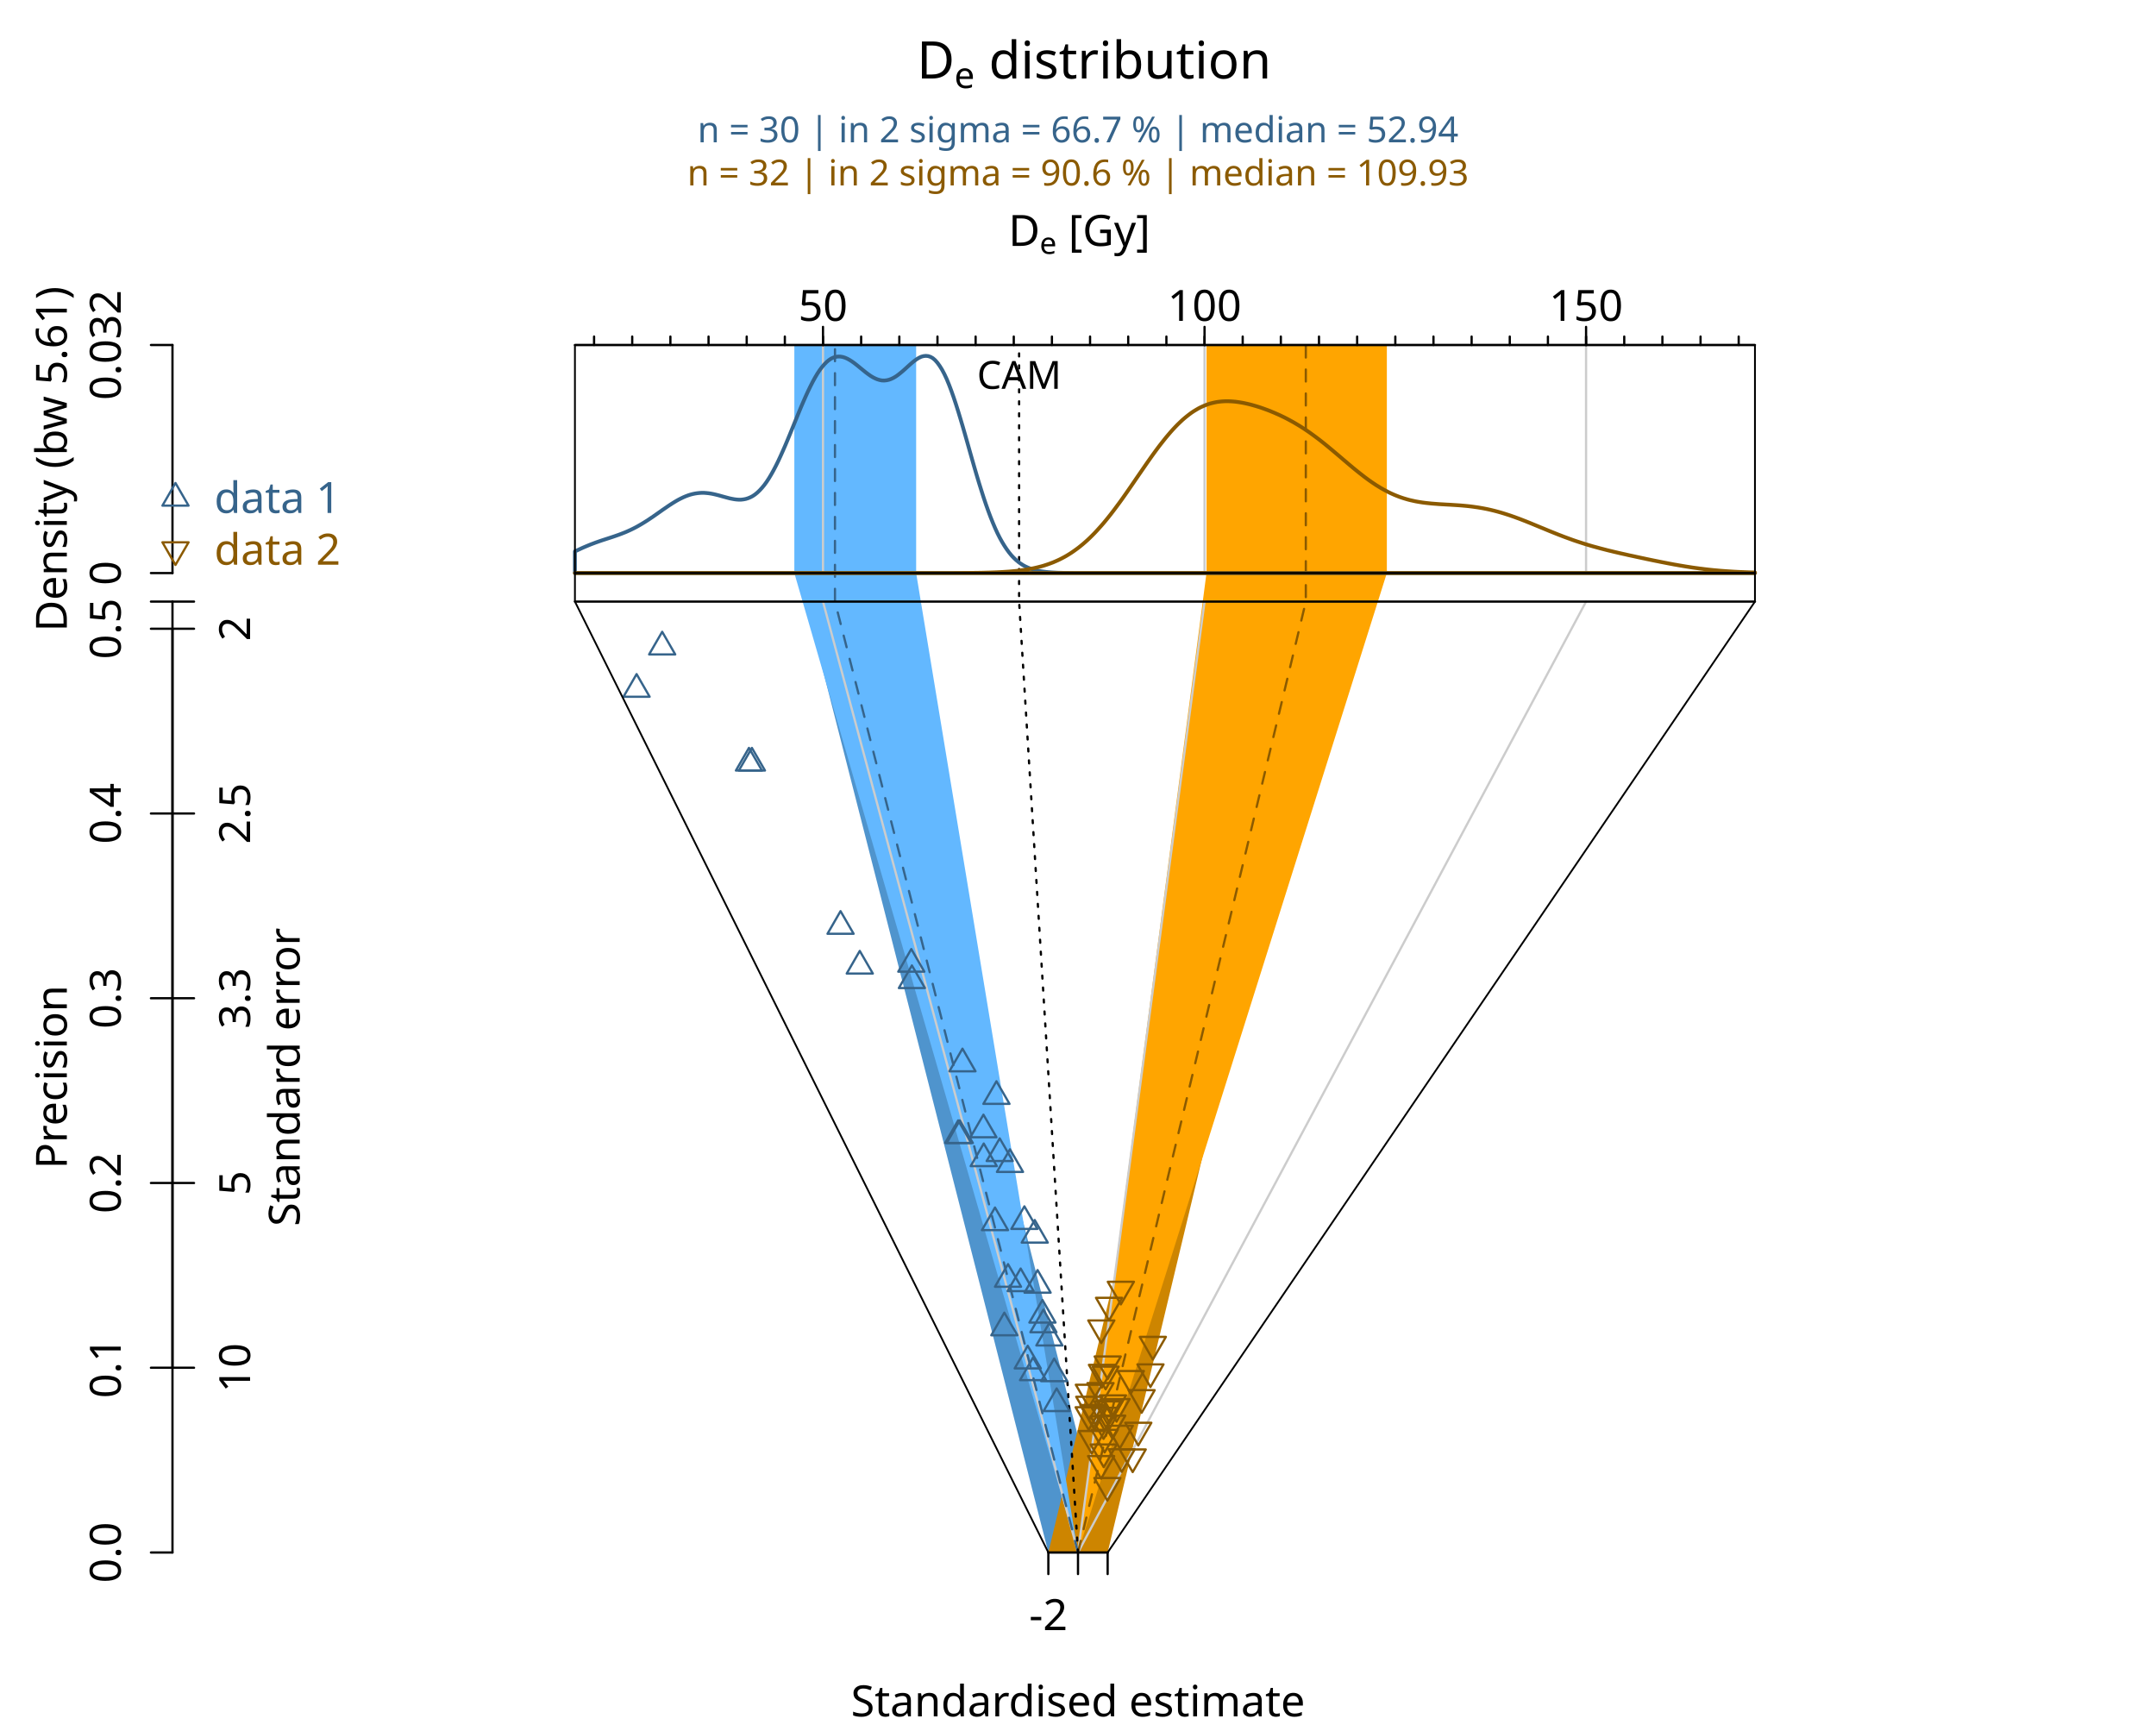
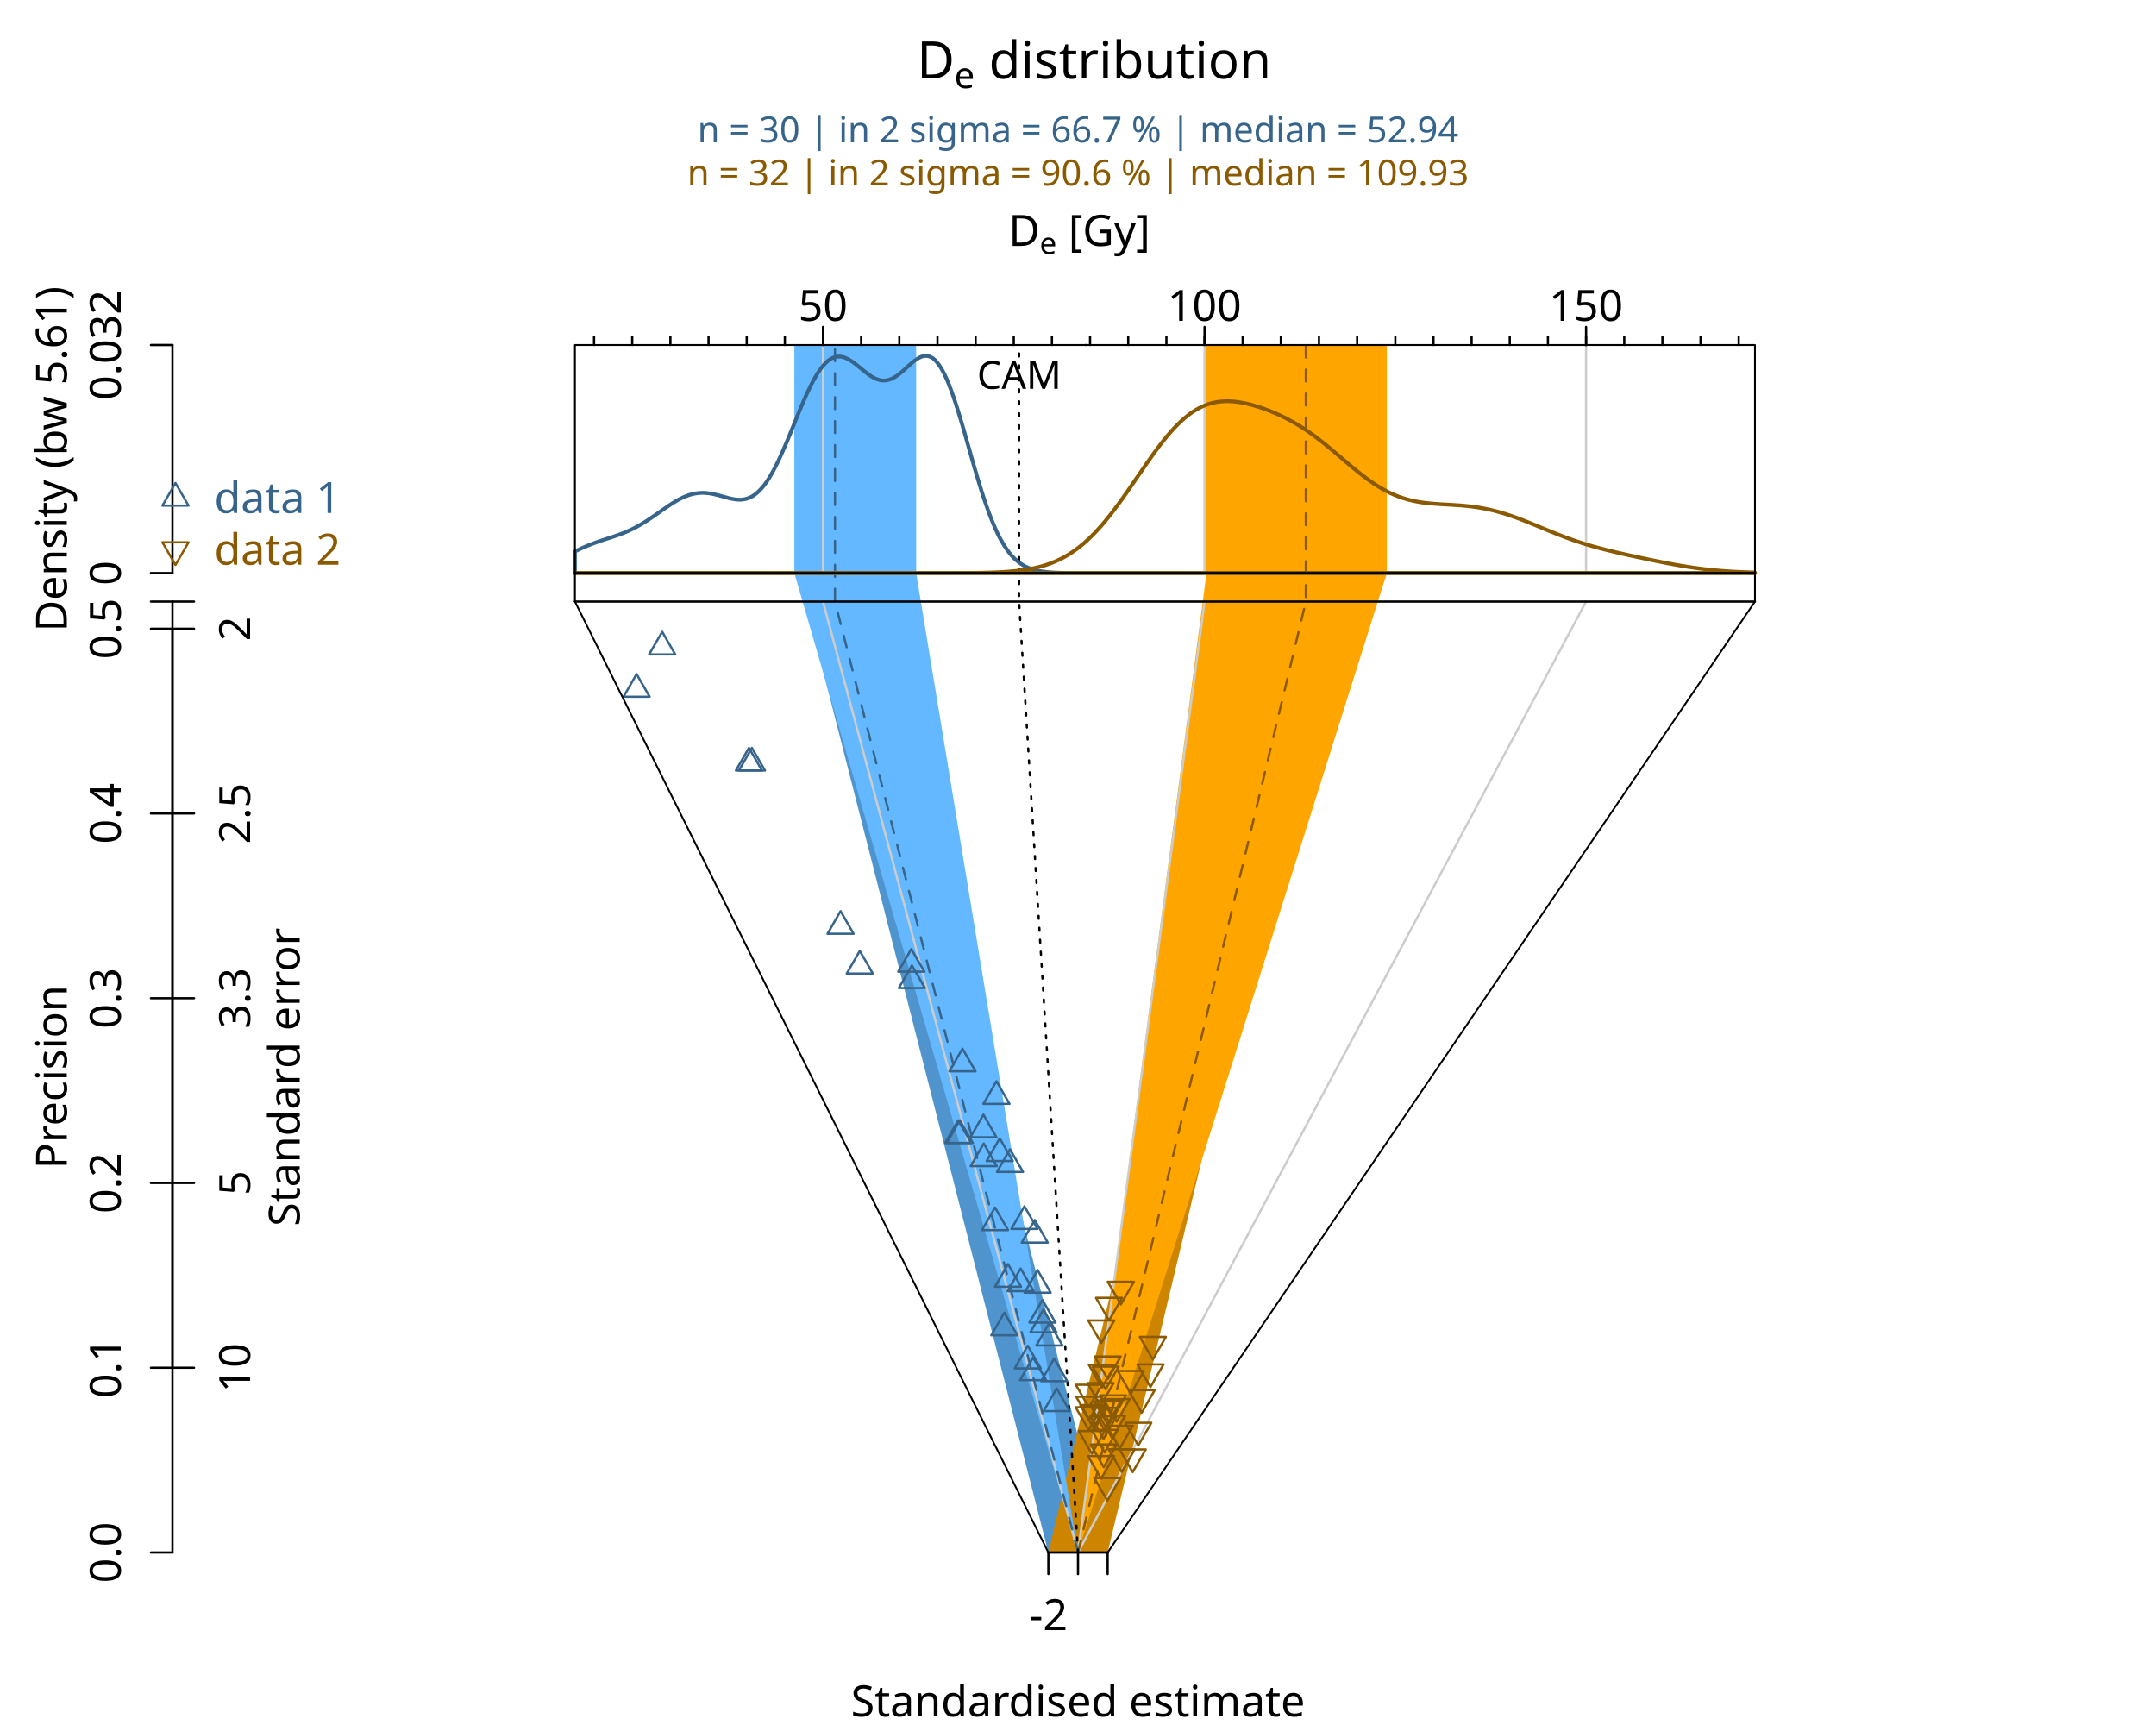
<svg xmlns="http://www.w3.org/2000/svg" class="svglite" data-engine-version="2.0" width="720.00pt" height="576.00pt" viewBox="0 0 720.00 576.00">
  <defs>
    <style type="text/css">
    .svglite line, .svglite polyline, .svglite polygon, .svglite path, .svglite rect, .svglite circle {
      fill: none;
      stroke: #000000;
      stroke-linecap: round;
      stroke-linejoin: round;
      stroke-miterlimit: 10.00;
    }
  </style>
  </defs>
  <rect width="100%" height="100%" style="stroke: none; fill: #FFFFFF;" />
  <defs>
    <clipPath id="cpMC4wMHw3MjAuMDB8MC4wMHw1NzYuMDA=">
      <rect x="0.00" y="0.00" width="720.00" height="576.00" />
    </clipPath>
  </defs>
  <g clip-path="url(#cpMC4wMHw3MjAuMDB8MC4wMHw1NzYuMDA=)">
    <text x="360.00" y="573.12" text-anchor="middle" style="font-size: 14.40px; font-family: sans;" textLength="143.30px" lengthAdjust="spacingAndGlyphs">Standardised estimate</text>
    <polygon points="350.10,518.40 369.90,518.40 292.61,216.00 272.81,216.00 " style="stroke-width: 0.75; stroke: none; fill: #4F94CD;" />
    <polygon points="350.10,518.40 369.90,518.40 442.36,216.00 422.56,216.00 " style="stroke-width: 0.75; stroke: none; fill: #CD8500;" />
    <polygon points="360.00,518.40 307.52,200.88 305.95,191.35 305.95,115.20 265.27,115.20 265.27,191.35 268.03,200.88 " style="stroke-width: 0.75; stroke: none; fill: #63B8FF;" />
    <polygon points="360.00,518.40 460.14,200.88 463.14,191.35 463.14,115.20 402.91,115.20 402.91,191.35 401.66,200.88 " style="stroke-width: 0.75; stroke: none; fill: #FFA500;" />
    <polyline points="360.00,518.40 274.84,200.88 " style="stroke-width: 0.75; stroke: #CCCCCC;" />
    <polyline points="274.84,191.35 274.84,115.20 " style="stroke-width: 0.75; stroke: #CCCCCC;" />
    <polyline points="360.00,518.40 402.26,200.88 " style="stroke-width: 0.75; stroke: #CCCCCC;" />
    <polyline points="402.26,191.35 402.26,115.20 " style="stroke-width: 0.75; stroke: #CCCCCC;" />
    <polyline points="360.00,518.40 529.67,200.88 " style="stroke-width: 0.75; stroke: #CCCCCC;" />
    <polyline points="529.67,191.35 529.67,115.20 " style="stroke-width: 0.75; stroke: #CCCCCC;" />
    <polyline points="360.00,518.40 278.84,200.88 278.84,191.35 278.84,115.20 " style="stroke-width: 0.75; stroke: #36648B; stroke-dasharray: 4.00,4.00;" />
    <polyline points="360.00,518.40 436.08,200.88 436.08,191.35 436.08,115.20 " style="stroke-width: 0.75; stroke: #8B5A00; stroke-dasharray: 4.00,4.00;" />
    <polyline points="360.00,518.40 340.33,200.88 340.33,115.20 " style="stroke-width: 0.75; stroke-dasharray: 1.00,3.00;" />
    <text x="340.37" y="129.83" text-anchor="middle" style="font-size: 12.96px; font-family: sans;" textLength="28.81px" lengthAdjust="spacingAndGlyphs">CAM</text>
    <text x="306.21" y="26.21" style="font-size: 17.28px; font-family: sans;" textLength="12.48px" lengthAdjust="spacingAndGlyphs">D</text>
    <text x="318.69" y="29.40" style="font-size: 12.10px; font-family: sans;" textLength="6.73px" lengthAdjust="spacingAndGlyphs">e</text>
    <text x="325.42" y="26.21" style="font-size: 17.28px; font-family: sans;" textLength="4.80px" lengthAdjust="spacingAndGlyphs"> </text>
    <text x="330.22" y="26.21" style="font-size: 17.28px; font-family: sans;" textLength="83.57px" lengthAdjust="spacingAndGlyphs">distribution</text>
    <line x1="57.60" y1="518.40" x2="57.60" y2="209.95" style="stroke-width: 0.75;" />
    <line x1="57.60" y1="518.40" x2="50.40" y2="518.40" style="stroke-width: 0.75;" />
    <line x1="57.60" y1="456.71" x2="50.40" y2="456.71" style="stroke-width: 0.75;" />
    <line x1="57.60" y1="395.02" x2="50.40" y2="395.02" style="stroke-width: 0.75;" />
    <line x1="57.60" y1="333.33" x2="50.40" y2="333.33" style="stroke-width: 0.75;" />
    <line x1="57.60" y1="271.64" x2="50.40" y2="271.64" style="stroke-width: 0.75;" />
    <line x1="57.60" y1="209.95" x2="50.40" y2="209.95" style="stroke-width: 0.75;" />
    <text transform="translate(40.32,518.40) rotate(-90)" text-anchor="middle" style="font-size: 14.40px; font-family: sans;" textLength="20.02px" lengthAdjust="spacingAndGlyphs">0.0</text>
    <text transform="translate(40.32,456.71) rotate(-90)" text-anchor="middle" style="font-size: 14.40px; font-family: sans;" textLength="20.02px" lengthAdjust="spacingAndGlyphs">0.1</text>
    <text transform="translate(40.32,395.02) rotate(-90)" text-anchor="middle" style="font-size: 14.40px; font-family: sans;" textLength="20.02px" lengthAdjust="spacingAndGlyphs">0.2</text>
    <text transform="translate(40.32,333.33) rotate(-90)" text-anchor="middle" style="font-size: 14.40px; font-family: sans;" textLength="20.02px" lengthAdjust="spacingAndGlyphs">0.3</text>
    <text transform="translate(40.32,271.64) rotate(-90)" text-anchor="middle" style="font-size: 14.40px; font-family: sans;" textLength="20.02px" lengthAdjust="spacingAndGlyphs">0.4</text>
    <text transform="translate(40.32,209.95) rotate(-90)" text-anchor="middle" style="font-size: 14.40px; font-family: sans;" textLength="20.02px" lengthAdjust="spacingAndGlyphs">0.5</text>
    <polyline points="57.60,209.95 57.60,200.88 " style="stroke-width: 0.75;" />
    <line x1="57.60" y1="200.88" x2="50.40" y2="200.88" style="stroke-width: 0.75;" />
    <line x1="57.60" y1="200.88" x2="64.80" y2="200.88" style="stroke-width: 0.75;" />
    <text transform="translate(22.32,359.64) rotate(-90)" text-anchor="middle" style="font-size: 14.40px; font-family: sans;" textLength="59.24px" lengthAdjust="spacingAndGlyphs">Precision</text>
    <text transform="translate(100.08,359.64) rotate(-90)" text-anchor="middle" style="font-size: 14.40px; font-family: sans;" textLength="92.85px" lengthAdjust="spacingAndGlyphs">Standard error</text>
    <line x1="57.60" y1="456.71" x2="57.60" y2="209.95" style="stroke-width: 0.75;" />
    <line x1="57.60" y1="456.71" x2="64.80" y2="456.71" style="stroke-width: 0.75;" />
    <line x1="57.60" y1="395.02" x2="64.80" y2="395.02" style="stroke-width: 0.75;" />
    <line x1="57.60" y1="333.33" x2="64.80" y2="333.33" style="stroke-width: 0.75;" />
    <line x1="57.60" y1="271.64" x2="64.80" y2="271.64" style="stroke-width: 0.75;" />
    <line x1="57.60" y1="209.95" x2="64.80" y2="209.95" style="stroke-width: 0.75;" />
    <text transform="translate(83.52,456.71) rotate(-90)" text-anchor="middle" style="font-size: 14.40px; font-family: sans;" textLength="16.02px" lengthAdjust="spacingAndGlyphs">10</text>
    <text transform="translate(83.52,395.02) rotate(-90)" text-anchor="middle" style="font-size: 14.40px; font-family: sans;" textLength="8.01px" lengthAdjust="spacingAndGlyphs">5</text>
    <text transform="translate(83.52,333.33) rotate(-90)" text-anchor="middle" style="font-size: 14.40px; font-family: sans;" textLength="20.02px" lengthAdjust="spacingAndGlyphs">3.3</text>
    <text transform="translate(83.52,271.64) rotate(-90)" text-anchor="middle" style="font-size: 14.40px; font-family: sans;" textLength="20.02px" lengthAdjust="spacingAndGlyphs">2.5</text>
    <text transform="translate(83.52,209.95) rotate(-90)" text-anchor="middle" style="font-size: 14.40px; font-family: sans;" textLength="8.01px" lengthAdjust="spacingAndGlyphs">2</text>
    <line x1="350.10" y1="518.40" x2="369.90" y2="518.40" style="stroke-width: 0.75;" />
    <line x1="350.10" y1="518.40" x2="350.10" y2="525.60" style="stroke-width: 0.75;" />
    <line x1="360.00" y1="518.40" x2="360.00" y2="525.60" style="stroke-width: 0.75;" />
    <line x1="369.90" y1="518.40" x2="369.90" y2="525.60" style="stroke-width: 0.75;" />
    <text x="350.10" y="544.32" text-anchor="middle" style="font-size: 14.40px; font-family: sans;" textLength="12.80px" lengthAdjust="spacingAndGlyphs">-2</text>
    <polyline points="198.39,115.20 198.39,112.38 " style="stroke-width: 0.75;" />
    <polyline points="211.13,115.20 211.13,112.38 " style="stroke-width: 0.75;" />
    <polyline points="223.88,115.20 223.88,112.38 " style="stroke-width: 0.75;" />
    <polyline points="236.62,115.20 236.62,112.38 " style="stroke-width: 0.75;" />
    <polyline points="249.36,115.20 249.36,112.38 " style="stroke-width: 0.75;" />
    <polyline points="262.10,115.20 262.10,112.38 " style="stroke-width: 0.75;" />
    <polyline points="274.84,115.20 274.84,112.38 " style="stroke-width: 0.75;" />
    <polyline points="287.58,115.20 287.58,112.38 " style="stroke-width: 0.75;" />
    <polyline points="300.33,115.20 300.33,112.38 " style="stroke-width: 0.75;" />
    <polyline points="313.07,115.20 313.07,112.38 " style="stroke-width: 0.75;" />
    <polyline points="325.81,115.20 325.81,112.38 " style="stroke-width: 0.75;" />
    <polyline points="338.55,115.20 338.55,112.38 " style="stroke-width: 0.75;" />
    <polyline points="351.29,115.20 351.29,112.38 " style="stroke-width: 0.75;" />
    <polyline points="364.03,115.20 364.03,112.38 " style="stroke-width: 0.75;" />
    <polyline points="376.77,115.20 376.77,112.38 " style="stroke-width: 0.75;" />
    <polyline points="389.52,115.20 389.52,112.38 " style="stroke-width: 0.75;" />
    <polyline points="402.26,115.20 402.26,112.38 " style="stroke-width: 0.75;" />
    <polyline points="415.00,115.20 415.00,112.38 " style="stroke-width: 0.75;" />
    <polyline points="427.74,115.20 427.74,112.38 " style="stroke-width: 0.75;" />
    <polyline points="440.48,115.20 440.48,112.38 " style="stroke-width: 0.75;" />
    <polyline points="453.22,115.20 453.22,112.38 " style="stroke-width: 0.75;" />
    <polyline points="465.97,115.20 465.97,112.38 " style="stroke-width: 0.75;" />
    <polyline points="478.71,115.20 478.71,112.38 " style="stroke-width: 0.75;" />
    <polyline points="491.45,115.20 491.45,112.38 " style="stroke-width: 0.75;" />
    <polyline points="504.19,115.20 504.19,112.38 " style="stroke-width: 0.75;" />
    <polyline points="516.93,115.20 516.93,112.38 " style="stroke-width: 0.75;" />
    <polyline points="529.67,115.20 529.67,112.38 " style="stroke-width: 0.75;" />
    <polyline points="542.42,115.20 542.42,112.38 " style="stroke-width: 0.75;" />
    <polyline points="555.16,115.20 555.16,112.38 " style="stroke-width: 0.75;" />
    <polyline points="567.90,115.20 567.90,112.38 " style="stroke-width: 0.75;" />
    <polyline points="580.64,115.20 580.64,112.38 " style="stroke-width: 0.75;" />
    <polyline points="274.84,115.20 274.84,109.15 " style="stroke-width: 0.75;" />
    <polyline points="402.26,115.20 402.26,109.15 " style="stroke-width: 0.75;" />
    <polyline points="529.67,115.20 529.67,109.15 " style="stroke-width: 0.75;" />
    <polyline points="192.00,200.88 586.07,200.88 " style="stroke-width: 0.75;" />
-     <polyline points="192.00,115.20 586.07,115.20 " style="stroke-width: 0.75;" />
+     <polyline points="362.55,115.20 362.55,115.20 " style="stroke-width: 0.75;" />
    <text x="274.84" y="107.14" text-anchor="middle" style="font-size: 14.40px; font-family: sans;" textLength="16.02px" lengthAdjust="spacingAndGlyphs">50</text>
    <text x="402.26" y="107.14" text-anchor="middle" style="font-size: 14.40px; font-family: sans;" textLength="24.03px" lengthAdjust="spacingAndGlyphs">100</text>
    <text x="529.67" y="107.14" text-anchor="middle" style="font-size: 14.40px; font-family: sans;" textLength="24.03px" lengthAdjust="spacingAndGlyphs">150</text>
    <text x="336.79" y="82.11" style="font-size: 14.40px; font-family: sans;" textLength="10.40px" lengthAdjust="spacingAndGlyphs">D</text>
    <text x="347.19" y="84.78" style="font-size: 10.08px; font-family: sans;" textLength="5.61px" lengthAdjust="spacingAndGlyphs">e</text>
    <text x="352.80" y="82.11" style="font-size: 14.40px; font-family: sans;" textLength="4.00px" lengthAdjust="spacingAndGlyphs"> </text>
    <text x="356.80" y="82.11" style="font-size: 14.40px; font-family: sans;" textLength="26.41px" lengthAdjust="spacingAndGlyphs">[Gy]</text>
    <polygon points="212.59,225.09 216.95,232.65 208.22,232.65 " style="stroke-width: 0.75; stroke: #36648B; fill: none;" />
    <polygon points="221.14,210.96 225.50,218.52 216.77,218.52 " style="stroke-width: 0.75; stroke: #36648B; fill: none;" />
    <polygon points="250.11,249.73 254.47,257.29 245.75,257.29 " style="stroke-width: 0.75; stroke: #36648B; fill: none;" />
    <polygon points="251.10,249.73 255.47,257.29 246.74,257.29 " style="stroke-width: 0.75; stroke: #36648B; fill: none;" />
    <polygon points="280.70,304.24 285.07,311.80 276.34,311.80 " style="stroke-width: 0.75; stroke: #36648B; fill: none;" />
    <polygon points="287.12,317.52 291.49,325.08 282.76,325.08 " style="stroke-width: 0.75; stroke: #36648B; fill: none;" />
    <polygon points="335.40,438.31 339.77,445.87 331.04,445.87 " style="stroke-width: 0.75; stroke: #36648B; fill: none;" />
    <polygon points="304.53,322.37 308.89,329.93 300.17,329.93 " style="stroke-width: 0.75; stroke: #36648B; fill: none;" />
    <polygon points="319.98,374.11 324.34,381.67 315.62,381.67 " style="stroke-width: 0.75; stroke: #36648B; fill: none;" />
    <polygon points="320.53,374.11 324.89,381.67 316.17,381.67 " style="stroke-width: 0.75; stroke: #36648B; fill: none;" />
    <polygon points="304.33,316.90 308.69,324.46 299.97,324.46 " style="stroke-width: 0.75; stroke: #36648B; fill: none;" />
    <polygon points="343.21,449.37 347.58,456.93 338.85,456.93 " style="stroke-width: 0.75; stroke: #36648B; fill: none;" />
    <polygon points="336.63,422.10 340.99,429.66 332.27,429.66 " style="stroke-width: 0.75; stroke: #36648B; fill: none;" />
    <polygon points="332.28,403.20 336.64,410.76 327.91,410.76 " style="stroke-width: 0.75; stroke: #36648B; fill: none;" />
    <polygon points="344.99,453.29 349.35,460.85 340.63,460.85 " style="stroke-width: 0.75; stroke: #36648B; fill: none;" />
    <polygon points="328.52,381.83 332.89,389.38 324.16,389.38 " style="stroke-width: 0.75; stroke: #36648B; fill: none;" />
    <polygon points="321.42,350.16 325.78,357.72 317.05,357.72 " style="stroke-width: 0.75; stroke: #36648B; fill: none;" />
    <polygon points="328.42,372.20 332.78,379.75 324.05,379.75 " style="stroke-width: 0.75; stroke: #36648B; fill: none;" />
    <polygon points="340.85,423.57 345.21,431.12 336.48,431.12 " style="stroke-width: 0.75; stroke: #36648B; fill: none;" />
    <polygon points="333.86,380.12 338.22,387.68 329.49,387.68 " style="stroke-width: 0.75; stroke: #36648B; fill: none;" />
    <polygon points="332.77,361.04 337.13,368.60 328.40,368.60 " style="stroke-width: 0.75; stroke: #36648B; fill: none;" />
    <polygon points="337.29,383.76 341.65,391.32 332.92,391.32 " style="stroke-width: 0.75; stroke: #36648B; fill: none;" />
    <polygon points="342.10,402.81 346.46,410.36 337.73,410.36 " style="stroke-width: 0.75; stroke: #36648B; fill: none;" />
    <polygon points="348.45,437.30 352.81,444.85 344.09,444.85 " style="stroke-width: 0.75; stroke: #36648B; fill: none;" />
    <polygon points="346.50,424.09 350.87,431.64 342.14,431.64 " style="stroke-width: 0.75; stroke: #36648B; fill: none;" />
    <polygon points="348.13,434.07 352.49,441.63 343.76,441.63 " style="stroke-width: 0.75; stroke: #36648B; fill: none;" />
    <polygon points="352.87,463.61 357.24,471.17 348.51,471.17 " style="stroke-width: 0.75; stroke: #36648B; fill: none;" />
    <polygon points="345.55,407.37 349.91,414.92 341.19,414.92 " style="stroke-width: 0.75; stroke: #36648B; fill: none;" />
    <polygon points="350.44,441.71 354.81,449.27 346.08,449.27 " style="stroke-width: 0.75; stroke: #36648B; fill: none;" />
    <polygon points="352.05,453.64 356.42,461.20 347.69,461.20 " style="stroke-width: 0.75; stroke: #36648B; fill: none;" />
    <polygon points="363.64,469.94 368.00,462.38 359.27,462.38 " style="stroke-width: 0.75; stroke: #8B5A00; fill: none;" />
    <polygon points="363.77,473.96 368.13,466.40 359.40,466.40 " style="stroke-width: 0.75; stroke: #8B5A00; fill: none;" />
    <polygon points="363.57,477.46 367.93,469.90 359.20,469.90 " style="stroke-width: 0.75; stroke: #8B5A00; fill: none;" />
    <polygon points="367.78,448.47 372.15,440.91 363.42,440.91 " style="stroke-width: 0.75; stroke: #8B5A00; fill: none;" />
    <polygon points="365.15,476.73 369.51,469.17 360.78,469.17 " style="stroke-width: 0.75; stroke: #8B5A00; fill: none;" />
    <polygon points="365.53,477.32 369.90,469.76 361.17,469.76 " style="stroke-width: 0.75; stroke: #8B5A00; fill: none;" />
    <polygon points="364.60,485.38 368.96,477.83 360.24,477.83 " style="stroke-width: 0.75; stroke: #8B5A00; fill: none;" />
    <polygon points="370.37,440.91 374.73,433.35 366.01,433.35 " style="stroke-width: 0.75; stroke: #8B5A00; fill: none;" />
    <polygon points="368.00,463.29 372.37,455.74 363.64,455.74 " style="stroke-width: 0.75; stroke: #8B5A00; fill: none;" />
    <polygon points="367.52,469.39 371.88,461.83 363.15,461.83 " style="stroke-width: 0.75; stroke: #8B5A00; fill: none;" />
    <polygon points="369.22,463.90 373.58,456.34 364.86,456.34 " style="stroke-width: 0.75; stroke: #8B5A00; fill: none;" />
    <polygon points="369.92,460.50 374.28,452.94 365.55,452.94 " style="stroke-width: 0.75; stroke: #8B5A00; fill: none;" />
    <polygon points="374.31,435.56 378.68,428.00 369.95,428.00 " style="stroke-width: 0.75; stroke: #8B5A00; fill: none;" />
    <polygon points="368.93,477.63 373.30,470.08 364.57,470.08 " style="stroke-width: 0.75; stroke: #8B5A00; fill: none;" />
    <polygon points="368.53,480.46 372.89,472.90 364.17,472.90 " style="stroke-width: 0.75; stroke: #8B5A00; fill: none;" />
    <polygon points="369.85,475.51 374.22,467.95 365.49,467.95 " style="stroke-width: 0.75; stroke: #8B5A00; fill: none;" />
    <polygon points="370.61,475.21 374.98,467.66 366.25,467.66 " style="stroke-width: 0.75; stroke: #8B5A00; fill: none;" />
    <polygon points="368.90,484.98 373.27,477.43 364.54,477.43 " style="stroke-width: 0.75; stroke: #8B5A00; fill: none;" />
    <polygon points="371.68,473.49 376.04,465.93 367.32,465.93 " style="stroke-width: 0.75; stroke: #8B5A00; fill: none;" />
    <polygon points="368.58,489.90 372.95,482.34 364.22,482.34 " style="stroke-width: 0.75; stroke: #8B5A00; fill: none;" />
    <polygon points="367.72,493.76 372.08,486.20 363.36,486.20 " style="stroke-width: 0.75; stroke: #8B5A00; fill: none;" />
    <polygon points="372.89,474.72 377.25,467.16 368.52,467.16 " style="stroke-width: 0.75; stroke: #8B5A00; fill: none;" />
    <polygon points="371.43,480.26 375.79,472.70 367.06,472.70 " style="stroke-width: 0.75; stroke: #8B5A00; fill: none;" />
    <polygon points="377.64,465.36 382.00,457.80 373.27,457.80 " style="stroke-width: 0.75; stroke: #8B5A00; fill: none;" />
    <polygon points="373.96,483.63 378.32,476.07 369.59,476.07 " style="stroke-width: 0.75; stroke: #8B5A00; fill: none;" />
    <polygon points="384.99,453.96 389.35,446.40 380.63,446.40 " style="stroke-width: 0.75; stroke: #8B5A00; fill: none;" />
    <polygon points="384.20,463.14 388.56,455.58 379.83,455.58 " style="stroke-width: 0.75; stroke: #8B5A00; fill: none;" />
    <polygon points="381.25,471.75 385.61,464.19 376.89,464.19 " style="stroke-width: 0.75; stroke: #8B5A00; fill: none;" />
    <polygon points="369.81,501.09 374.17,493.53 365.45,493.53 " style="stroke-width: 0.75; stroke: #8B5A00; fill: none;" />
    <polygon points="374.61,491.48 378.97,483.93 370.24,483.93 " style="stroke-width: 0.75; stroke: #8B5A00; fill: none;" />
    <polygon points="380.13,482.64 384.50,475.08 375.77,475.08 " style="stroke-width: 0.75; stroke: #8B5A00; fill: none;" />
    <polygon points="378.26,491.55 382.63,483.99 373.90,483.99 " style="stroke-width: 0.75; stroke: #8B5A00; fill: none;" />
    <polygon points="192.00,191.35 192.00,184.13 192.77,183.76 193.54,183.40 194.31,183.04 195.08,182.70 195.86,182.37 196.63,182.05 197.40,181.74 198.17,181.45 198.94,181.16 199.71,180.89 200.48,180.62 201.25,180.36 202.03,180.11 202.80,179.86 203.57,179.61 204.34,179.36 205.11,179.10 205.88,178.83 206.65,178.56 207.42,178.27 208.19,177.97 208.97,177.66 209.74,177.32 210.51,176.97 211.28,176.60 212.05,176.21 212.82,175.80 213.59,175.36 214.36,174.91 215.13,174.44 215.91,173.95 216.68,173.45 217.45,172.93 218.22,172.41 218.99,171.87 219.76,171.33 220.53,170.79 221.30,170.24 222.08,169.71 222.85,169.18 223.62,168.66 224.39,168.16 225.16,167.68 225.93,167.22 226.70,166.79 227.47,166.40 228.24,166.03 229.02,165.70 229.79,165.41 230.56,165.16 231.33,164.96 232.10,164.80 232.87,164.68 233.64,164.60 234.41,164.56 235.19,164.57 235.96,164.63 236.73,164.71 237.50,164.83 238.27,164.98 239.04,165.16 239.81,165.35 240.58,165.56 241.35,165.78 242.13,165.99 242.90,166.20 243.67,166.40 244.44,166.56 245.21,166.70 245.98,166.80 246.75,166.85 247.52,166.84 248.30,166.75 249.07,166.60 249.84,166.36 250.61,166.04 251.38,165.63 252.15,165.11 252.92,164.48 253.69,163.74 254.46,162.90 255.24,161.96 256.01,160.90 256.78,159.72 257.55,158.43 258.32,157.05 259.09,155.58 259.86,154.02 260.63,152.37 261.40,150.65 262.18,148.87 262.95,147.05 263.72,145.19 264.49,143.30 265.26,141.40 266.03,139.51 266.80,137.63 267.57,135.78 268.35,133.97 269.12,132.22 269.89,130.55 270.66,128.96 271.43,127.45 272.20,126.05 272.97,124.75 273.74,123.59 274.51,122.56 275.29,121.65 276.06,120.87 276.83,120.23 277.60,119.72 278.37,119.37 279.14,119.15 279.91,119.05 280.68,119.07 281.46,119.20 282.23,119.45 283.00,119.79 283.77,120.22 284.54,120.71 285.31,121.26 286.08,121.86 286.85,122.49 287.62,123.12 288.40,123.75 289.17,124.37 289.94,124.95 290.71,125.49 291.48,125.96 292.25,126.35 293.02,126.67 293.79,126.90 294.57,127.05 295.34,127.06 296.11,126.98 296.88,126.80 297.65,126.52 298.42,126.15 299.19,125.69 299.96,125.14 300.73,124.53 301.51,123.88 302.28,123.19 303.05,122.49 303.82,121.79 304.59,121.12 305.36,120.50 306.13,119.94 306.90,119.47 307.67,119.11 308.45,118.90 309.22,118.83 309.99,118.91 310.76,119.17 311.53,119.61 312.30,120.27 313.07,121.15 313.84,122.22 314.62,123.48 315.39,124.94 316.16,126.59 316.93,128.46 317.70,130.49 318.47,132.67 319.24,134.99 320.01,137.42 320.78,139.96 321.56,142.59 322.33,145.26 323.10,147.97 323.87,150.69 324.64,153.41 325.41,156.09 326.18,158.72 326.95,161.28 327.73,163.77 328.50,166.18 329.27,168.47 330.04,170.63 330.81,172.68 331.58,174.60 332.35,176.40 333.12,178.08 333.89,179.60 334.67,181.00 335.44,182.27 336.21,183.43 336.98,184.48 337.75,185.42 338.52,186.24 339.29,186.97 340.06,187.62 340.84,188.19 341.61,188.69 342.38,189.11 343.15,189.47 343.92,189.79 344.69,190.06 345.46,190.29 346.23,190.48 347.00,190.64 347.78,190.77 348.55,190.88 349.32,190.98 350.09,191.05 350.86,191.11 351.63,191.16 352.40,191.20 353.17,191.24 353.94,191.26 354.72,191.28 355.49,191.30 356.26,191.31 357.03,191.32 357.80,191.33 358.57,191.34 359.34,191.34 360.11,191.34 360.89,191.35 361.66,191.35 362.43,191.35 363.20,191.35 363.97,191.35 364.74,191.35 365.51,191.35 366.28,191.35 367.05,191.35 367.83,191.35 368.60,191.35 369.37,191.35 370.14,191.35 370.91,191.35 371.68,191.35 372.45,191.35 373.22,191.35 374.00,191.35 374.77,191.35 375.54,191.35 376.31,191.35 377.08,191.35 377.85,191.35 378.62,191.35 379.39,191.35 380.16,191.35 380.94,191.35 381.71,191.35 382.48,191.35 383.25,191.35 384.02,191.35 384.79,191.35 385.56,191.35 386.33,191.35 387.10,191.35 387.88,191.35 388.65,191.35 389.42,191.35 390.19,191.35 390.96,191.35 391.73,191.35 392.50,191.35 393.27,191.35 394.05,191.35 394.82,191.35 395.59,191.35 396.36,191.35 397.13,191.35 397.90,191.35 398.67,191.35 399.44,191.35 400.21,191.35 400.99,191.35 401.76,191.35 402.53,191.35 403.30,191.35 404.07,191.35 404.84,191.35 405.61,191.35 406.38,191.35 407.16,191.35 407.93,191.35 408.70,191.35 409.47,191.35 410.24,191.35 411.01,191.35 411.78,191.35 412.55,191.35 413.32,191.35 414.10,191.35 414.87,191.35 415.64,191.35 416.41,191.35 417.18,191.35 417.95,191.35 418.72,191.35 419.49,191.35 420.27,191.35 421.04,191.35 421.81,191.35 422.58,191.35 423.35,191.35 424.12,191.35 424.89,191.35 425.66,191.35 426.43,191.35 427.21,191.35 427.98,191.35 428.75,191.35 429.52,191.35 430.29,191.35 431.06,191.35 431.83,191.35 432.60,191.35 433.37,191.35 434.15,191.35 434.92,191.35 435.69,191.35 436.46,191.35 437.23,191.35 438.00,191.35 438.77,191.35 439.54,191.35 440.32,191.35 441.09,191.35 441.86,191.35 442.63,191.35 443.40,191.35 444.17,191.35 444.94,191.35 445.71,191.35 446.48,191.35 447.26,191.35 448.03,191.35 448.80,191.35 449.57,191.35 450.34,191.35 451.11,191.35 451.88,191.35 452.65,191.35 453.43,191.35 454.20,191.35 454.97,191.35 455.74,191.35 456.51,191.35 457.28,191.35 458.05,191.35 458.82,191.35 459.59,191.35 460.37,191.35 461.14,191.35 461.91,191.35 462.68,191.35 463.45,191.35 464.22,191.35 464.99,191.35 465.76,191.35 466.54,191.35 467.31,191.35 468.08,191.35 468.85,191.35 469.62,191.35 470.39,191.35 471.16,191.35 471.93,191.35 472.70,191.35 473.48,191.35 474.25,191.35 475.02,191.35 475.79,191.35 476.56,191.35 477.33,191.35 478.10,191.35 478.87,191.35 479.64,191.35 480.42,191.35 481.19,191.35 481.96,191.35 482.73,191.35 483.50,191.35 484.27,191.35 485.04,191.35 485.81,191.35 486.59,191.35 487.36,191.35 488.13,191.35 488.90,191.35 489.67,191.35 490.44,191.35 491.21,191.35 491.98,191.35 492.75,191.35 493.53,191.35 494.30,191.35 495.07,191.35 495.84,191.35 496.61,191.35 497.38,191.35 498.15,191.35 498.92,191.35 499.70,191.35 500.47,191.35 501.24,191.35 502.01,191.35 502.78,191.35 503.55,191.35 504.32,191.35 505.09,191.35 505.86,191.35 506.64,191.35 507.41,191.35 508.18,191.35 508.95,191.35 509.72,191.35 510.49,191.35 511.26,191.35 512.03,191.35 512.80,191.35 513.58,191.35 514.35,191.35 515.12,191.35 515.89,191.35 516.66,191.35 517.43,191.35 518.20,191.35 518.97,191.35 519.75,191.35 520.52,191.35 521.29,191.35 522.06,191.35 522.83,191.35 523.60,191.35 524.37,191.35 525.14,191.35 525.91,191.35 526.69,191.35 527.46,191.35 528.23,191.35 529.00,191.35 529.77,191.35 530.54,191.35 531.31,191.35 532.08,191.35 532.86,191.35 533.63,191.35 534.40,191.35 535.17,191.35 535.94,191.35 536.71,191.35 537.48,191.35 538.25,191.35 539.02,191.35 539.80,191.35 540.57,191.35 541.34,191.35 542.11,191.35 542.88,191.35 543.65,191.35 544.42,191.35 545.19,191.35 545.97,191.35 546.74,191.35 547.51,191.35 548.28,191.35 549.05,191.35 549.82,191.35 550.59,191.35 551.36,191.35 552.13,191.35 552.91,191.35 553.68,191.35 554.45,191.35 555.22,191.35 555.99,191.35 556.76,191.35 557.53,191.35 558.30,191.35 559.07,191.35 559.85,191.35 560.62,191.35 561.39,191.35 562.16,191.35 562.93,191.35 563.70,191.35 564.47,191.35 565.24,191.35 566.02,191.35 566.79,191.35 567.56,191.35 568.33,191.35 569.10,191.35 569.87,191.35 570.64,191.35 571.41,191.35 572.18,191.35 572.96,191.35 573.73,191.35 574.50,191.35 575.27,191.35 576.04,191.35 576.81,191.35 577.58,191.35 578.35,191.35 579.13,191.35 579.90,191.35 580.67,191.35 581.44,191.35 582.21,191.35 582.98,191.35 583.75,191.35 584.52,191.35 585.29,191.35 586.07,191.35 586.07,191.35 " style="stroke-width: 1.27; stroke: #36648B; fill: none;" />
    <polygon points="192.00,191.35 192.00,191.35 192.77,191.35 193.54,191.35 194.31,191.35 195.08,191.35 195.86,191.35 196.63,191.35 197.40,191.35 198.17,191.35 198.94,191.35 199.71,191.35 200.48,191.35 201.25,191.35 202.03,191.35 202.80,191.35 203.57,191.35 204.34,191.35 205.11,191.35 205.88,191.35 206.65,191.35 207.42,191.35 208.19,191.35 208.97,191.35 209.74,191.35 210.51,191.35 211.28,191.35 212.05,191.35 212.82,191.35 213.59,191.35 214.36,191.35 215.13,191.35 215.91,191.35 216.68,191.35 217.45,191.35 218.22,191.35 218.99,191.35 219.76,191.35 220.53,191.35 221.30,191.35 222.08,191.35 222.85,191.35 223.62,191.35 224.39,191.35 225.16,191.35 225.93,191.35 226.70,191.35 227.47,191.35 228.24,191.35 229.02,191.35 229.79,191.35 230.56,191.35 231.33,191.35 232.10,191.35 232.87,191.35 233.64,191.35 234.41,191.35 235.19,191.35 235.96,191.35 236.73,191.35 237.50,191.35 238.27,191.35 239.04,191.35 239.81,191.35 240.58,191.35 241.35,191.35 242.13,191.35 242.90,191.35 243.67,191.35 244.44,191.35 245.21,191.35 245.98,191.35 246.75,191.35 247.52,191.35 248.30,191.35 249.07,191.35 249.84,191.35 250.61,191.35 251.38,191.35 252.15,191.35 252.92,191.35 253.69,191.35 254.46,191.35 255.24,191.35 256.01,191.35 256.78,191.35 257.55,191.35 258.32,191.35 259.09,191.35 259.86,191.35 260.63,191.35 261.40,191.35 262.18,191.35 262.95,191.35 263.72,191.35 264.49,191.35 265.26,191.35 266.03,191.35 266.80,191.35 267.57,191.35 268.35,191.35 269.12,191.35 269.89,191.35 270.66,191.35 271.43,191.35 272.20,191.35 272.97,191.35 273.74,191.35 274.51,191.35 275.29,191.35 276.06,191.35 276.83,191.35 277.60,191.35 278.37,191.35 279.14,191.35 279.91,191.35 280.68,191.35 281.46,191.35 282.23,191.35 283.00,191.35 283.77,191.35 284.54,191.35 285.31,191.35 286.08,191.35 286.85,191.35 287.62,191.35 288.40,191.35 289.17,191.35 289.94,191.35 290.71,191.35 291.48,191.35 292.25,191.35 293.02,191.35 293.79,191.35 294.57,191.35 295.34,191.35 296.11,191.35 296.88,191.35 297.65,191.35 298.42,191.35 299.19,191.35 299.96,191.35 300.73,191.35 301.51,191.35 302.28,191.35 303.05,191.35 303.82,191.35 304.59,191.35 305.36,191.35 306.13,191.35 306.90,191.35 307.67,191.35 308.45,191.35 309.22,191.35 309.99,191.35 310.76,191.35 311.53,191.35 312.30,191.35 313.07,191.35 313.84,191.35 314.62,191.35 315.39,191.34 316.16,191.34 316.93,191.34 317.70,191.34 318.47,191.34 319.24,191.33 320.01,191.33 320.78,191.33 321.56,191.32 322.33,191.31 323.10,191.31 323.87,191.30 324.64,191.29 325.41,191.28 326.18,191.27 326.95,191.26 327.73,191.25 328.50,191.23 329.27,191.21 330.04,191.19 330.81,191.17 331.58,191.14 332.35,191.11 333.12,191.08 333.89,191.04 334.67,191.00 335.44,190.95 336.21,190.90 336.98,190.85 337.75,190.78 338.52,190.71 339.29,190.64 340.06,190.55 340.84,190.45 341.61,190.35 342.38,190.24 343.15,190.11 343.92,189.98 344.69,189.83 345.46,189.67 346.23,189.49 347.00,189.30 347.78,189.10 348.55,188.88 349.32,188.63 350.09,188.37 350.86,188.09 351.63,187.80 352.40,187.47 353.17,187.13 353.94,186.77 354.72,186.37 355.49,185.96 356.26,185.52 357.03,185.05 357.80,184.56 358.57,184.03 359.34,183.48 360.11,182.91 360.89,182.29 361.66,181.66 362.43,180.99 363.20,180.30 363.97,179.57 364.74,178.81 365.51,178.03 366.28,177.21 367.05,176.36 367.83,175.49 368.60,174.60 369.37,173.67 370.14,172.72 370.91,171.75 371.68,170.75 372.45,169.73 373.22,168.69 374.00,167.64 374.77,166.57 375.54,165.48 376.31,164.38 377.08,163.27 377.85,162.15 378.62,161.03 379.39,159.90 380.16,158.78 380.94,157.65 381.71,156.53 382.48,155.41 383.25,154.30 384.02,153.21 384.79,152.12 385.56,151.06 386.33,150.01 387.10,148.98 387.88,147.98 388.65,147.00 389.42,146.04 390.19,145.13 390.96,144.23 391.73,143.37 392.50,142.55 393.27,141.76 394.05,141.01 394.82,140.28 395.59,139.61 396.36,138.98 397.13,138.38 397.90,137.81 398.67,137.30 399.44,136.83 400.21,136.38 400.99,135.98 401.76,135.63 402.53,135.31 403.30,135.02 404.07,134.77 404.84,134.57 405.61,134.39 406.38,134.24 407.16,134.13 407.93,134.05 408.70,134.00 409.47,133.97 410.24,133.98 411.01,134.01 411.78,134.06 412.55,134.13 413.32,134.23 414.10,134.35 414.87,134.48 415.64,134.63 416.41,134.80 417.18,134.98 417.95,135.18 418.72,135.40 419.49,135.62 420.27,135.86 421.04,136.11 421.81,136.38 422.58,136.66 423.35,136.94 424.12,137.24 424.89,137.56 425.66,137.88 426.43,138.22 427.21,138.56 427.98,138.93 428.75,139.30 429.52,139.69 430.29,140.09 431.06,140.51 431.83,140.93 432.60,141.38 433.37,141.84 434.15,142.31 434.92,142.80 435.69,143.30 436.46,143.82 437.23,144.35 438.00,144.90 438.77,145.46 439.54,146.03 440.32,146.62 441.09,147.21 441.86,147.82 442.63,148.44 443.40,149.07 444.17,149.71 444.94,150.35 445.71,151.00 446.48,151.65 447.26,152.31 448.03,152.97 448.80,153.63 449.57,154.28 450.34,154.94 451.11,155.58 451.88,156.23 452.65,156.86 453.43,157.49 454.20,158.10 454.97,158.70 455.74,159.30 456.51,159.87 457.28,160.43 458.05,160.97 458.82,161.49 459.59,162.00 460.37,162.48 461.14,162.95 461.91,163.39 462.68,163.81 463.45,164.21 464.22,164.60 464.99,164.95 465.76,165.29 466.54,165.60 467.31,165.90 468.08,166.17 468.85,166.42 469.62,166.65 470.39,166.87 471.16,167.06 471.93,167.23 472.70,167.40 473.48,167.54 474.25,167.67 475.02,167.79 475.79,167.89 476.56,167.98 477.33,168.06 478.10,168.14 478.87,168.20 479.64,168.26 480.42,168.32 481.19,168.37 481.96,168.41 482.73,168.46 483.50,168.50 484.27,168.54 485.04,168.59 485.81,168.64 486.59,168.69 487.36,168.74 488.13,168.80 488.90,168.87 489.67,168.94 490.44,169.02 491.21,169.11 491.98,169.21 492.75,169.32 493.53,169.43 494.30,169.56 495.07,169.69 495.84,169.84 496.61,169.99 497.38,170.16 498.15,170.34 498.92,170.53 499.70,170.73 500.47,170.94 501.24,171.16 502.01,171.39 502.78,171.63 503.55,171.88 504.32,172.13 505.09,172.40 505.86,172.67 506.64,172.96 507.41,173.24 508.18,173.54 508.95,173.84 509.72,174.14 510.49,174.45 511.26,174.76 512.03,175.08 512.80,175.40 513.58,175.72 514.35,176.04 515.12,176.35 515.89,176.67 516.66,176.99 517.43,177.31 518.20,177.62 518.97,177.93 519.75,178.24 520.52,178.55 521.29,178.84 522.06,179.14 522.83,179.43 523.60,179.71 524.37,179.99 525.14,180.27 525.91,180.54 526.69,180.80 527.46,181.05 528.23,181.30 529.00,181.55 529.77,181.79 530.54,182.02 531.31,182.25 532.08,182.47 532.86,182.68 533.63,182.89 534.40,183.10 535.17,183.30 535.94,183.50 536.71,183.70 537.48,183.89 538.25,184.07 539.02,184.26 539.80,184.44 540.57,184.62 541.34,184.80 542.11,184.97 542.88,185.14 543.65,185.32 544.42,185.49 545.19,185.65 545.97,185.82 546.74,185.99 547.51,186.15 548.28,186.32 549.05,186.48 549.82,186.65 550.59,186.81 551.36,186.97 552.13,187.13 552.91,187.29 553.68,187.44 554.45,187.60 555.22,187.75 555.99,187.90 556.76,188.05 557.53,188.20 558.30,188.34 559.07,188.49 559.85,188.62 560.62,188.76 561.39,188.89 562.16,189.02 562.93,189.15 563.70,189.27 564.47,189.39 565.24,189.51 566.02,189.62 566.79,189.72 567.56,189.83 568.33,189.92 569.10,190.02 569.87,190.11 570.64,190.20 571.41,190.28 572.18,190.36 572.96,190.43 573.73,190.50 574.50,190.57 575.27,190.63 576.04,190.69 576.81,190.74 577.58,190.79 578.35,190.84 579.13,190.89 579.90,190.93 580.67,190.97 581.44,191.00 582.21,191.03 582.98,191.06 583.75,191.09 584.52,191.12 585.29,191.14 586.07,191.16 586.07,191.35 " style="stroke-width: 1.27; stroke: #8B5A00; fill: none;" />
    <line x1="57.60" y1="191.35" x2="57.60" y2="115.20" style="stroke-width: 0.75;" />
    <line x1="57.60" y1="191.35" x2="50.40" y2="191.35" style="stroke-width: 0.75;" />
    <line x1="57.60" y1="115.20" x2="50.40" y2="115.20" style="stroke-width: 0.75;" />
    <text transform="translate(40.32,191.35) rotate(-90)" text-anchor="middle" style="font-size: 14.40px; font-family: sans;" textLength="8.01px" lengthAdjust="spacingAndGlyphs">0</text>
    <text transform="translate(40.32,115.20) rotate(-90)" text-anchor="middle" style="font-size: 14.40px; font-family: sans;" textLength="36.04px" lengthAdjust="spacingAndGlyphs">0.032</text>
    <text transform="translate(22.32,153.28) rotate(-90)" text-anchor="middle" style="font-size: 14.40px; font-family: sans;" textLength="112.06px" lengthAdjust="spacingAndGlyphs">Density (bw 5.61)</text>
    <polyline points="192.00,191.35 586.07,191.35 " style="stroke-width: 0.75;" />
    <polygon points="369.90,518.40 586.07,200.88 586.07,115.20 192.00,115.20 192.00,200.88 350.10,518.40 " style="stroke-width: 0.60; fill: none;" />
    <polygon points="58.60,161.28 62.97,168.84 54.24,168.84 " style="stroke-width: 0.75; stroke: #36648B; fill: none;" />
    <polygon points="58.60,188.64 62.97,181.08 54.24,181.08 " style="stroke-width: 0.75; stroke: #8B5A00; fill: none;" />
    <text x="71.56" y="171.28" style="font-size: 14.40px; fill: #36648B; font-family: sans;" textLength="40.04px" lengthAdjust="spacingAndGlyphs">data 1</text>
    <text x="71.56" y="188.56" style="font-size: 14.40px; fill: #8B5A00; font-family: sans;" textLength="40.04px" lengthAdjust="spacingAndGlyphs">data 2</text>
    <text x="360.00" y="47.52" text-anchor="middle" style="font-size: 12.00px; fill: #36648B; font-family: sans;" textLength="242.09px" lengthAdjust="spacingAndGlyphs">n = 30 | in 2 sigma = 66.7 % | median = 52.94</text>
    <text x="360.00" y="61.92" text-anchor="middle" style="font-size: 12.00px; fill: #8B5A00; font-family: sans;" textLength="248.76px" lengthAdjust="spacingAndGlyphs">n = 32 | in 2 sigma = 90.6 % | median = 109.93</text>
  </g>
</svg>
